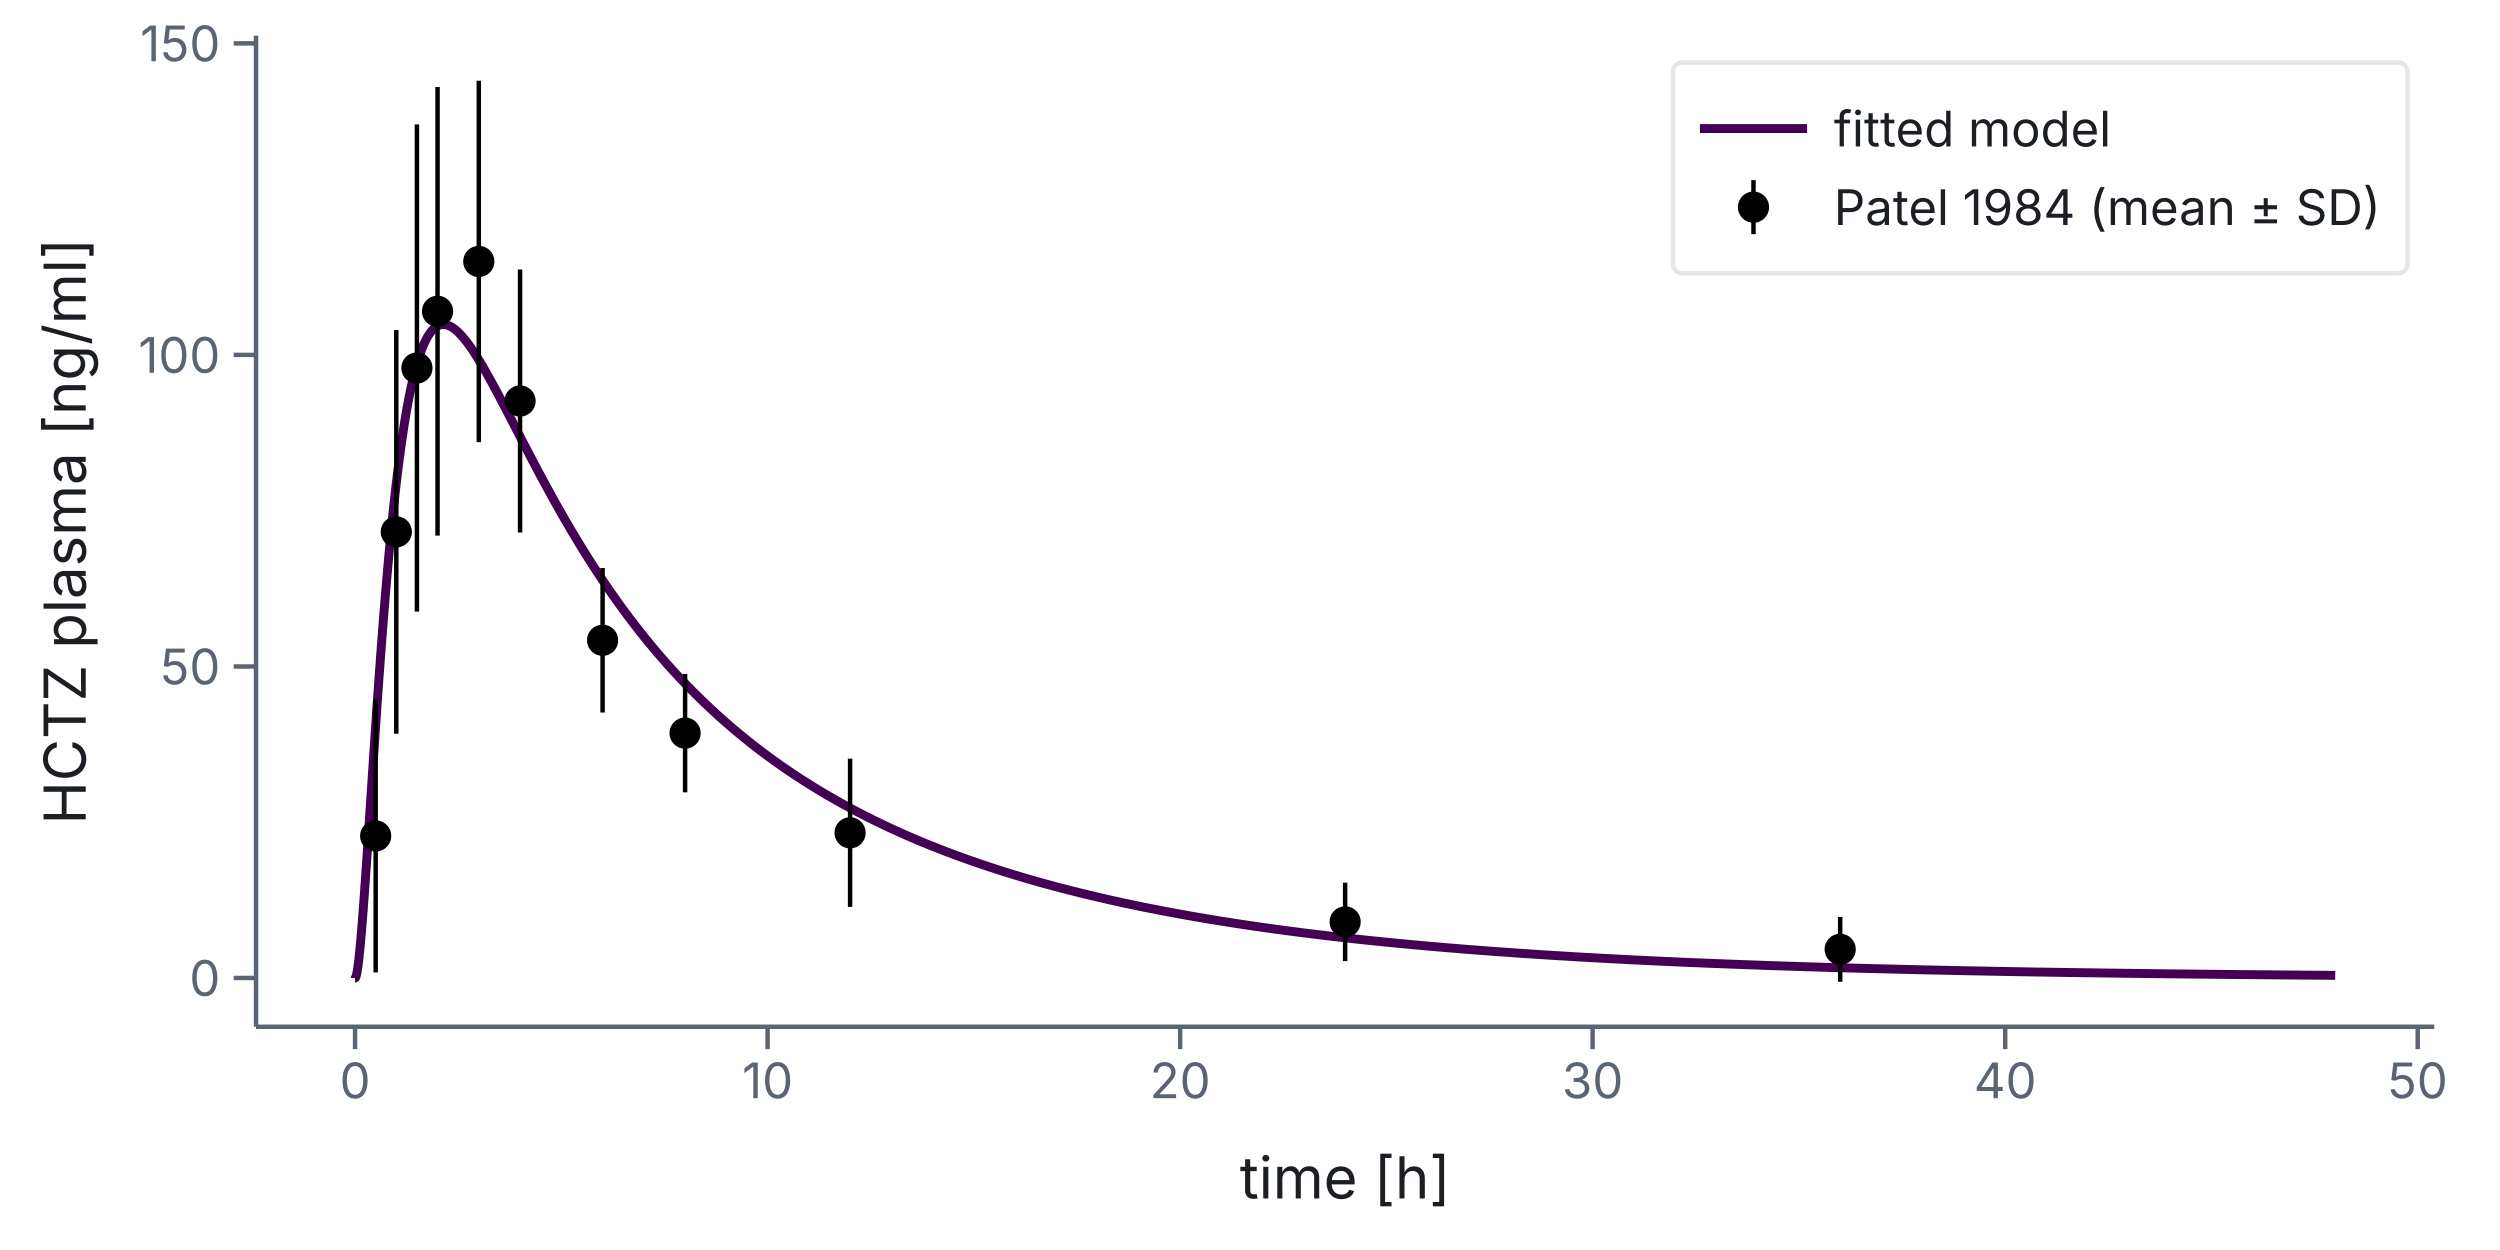
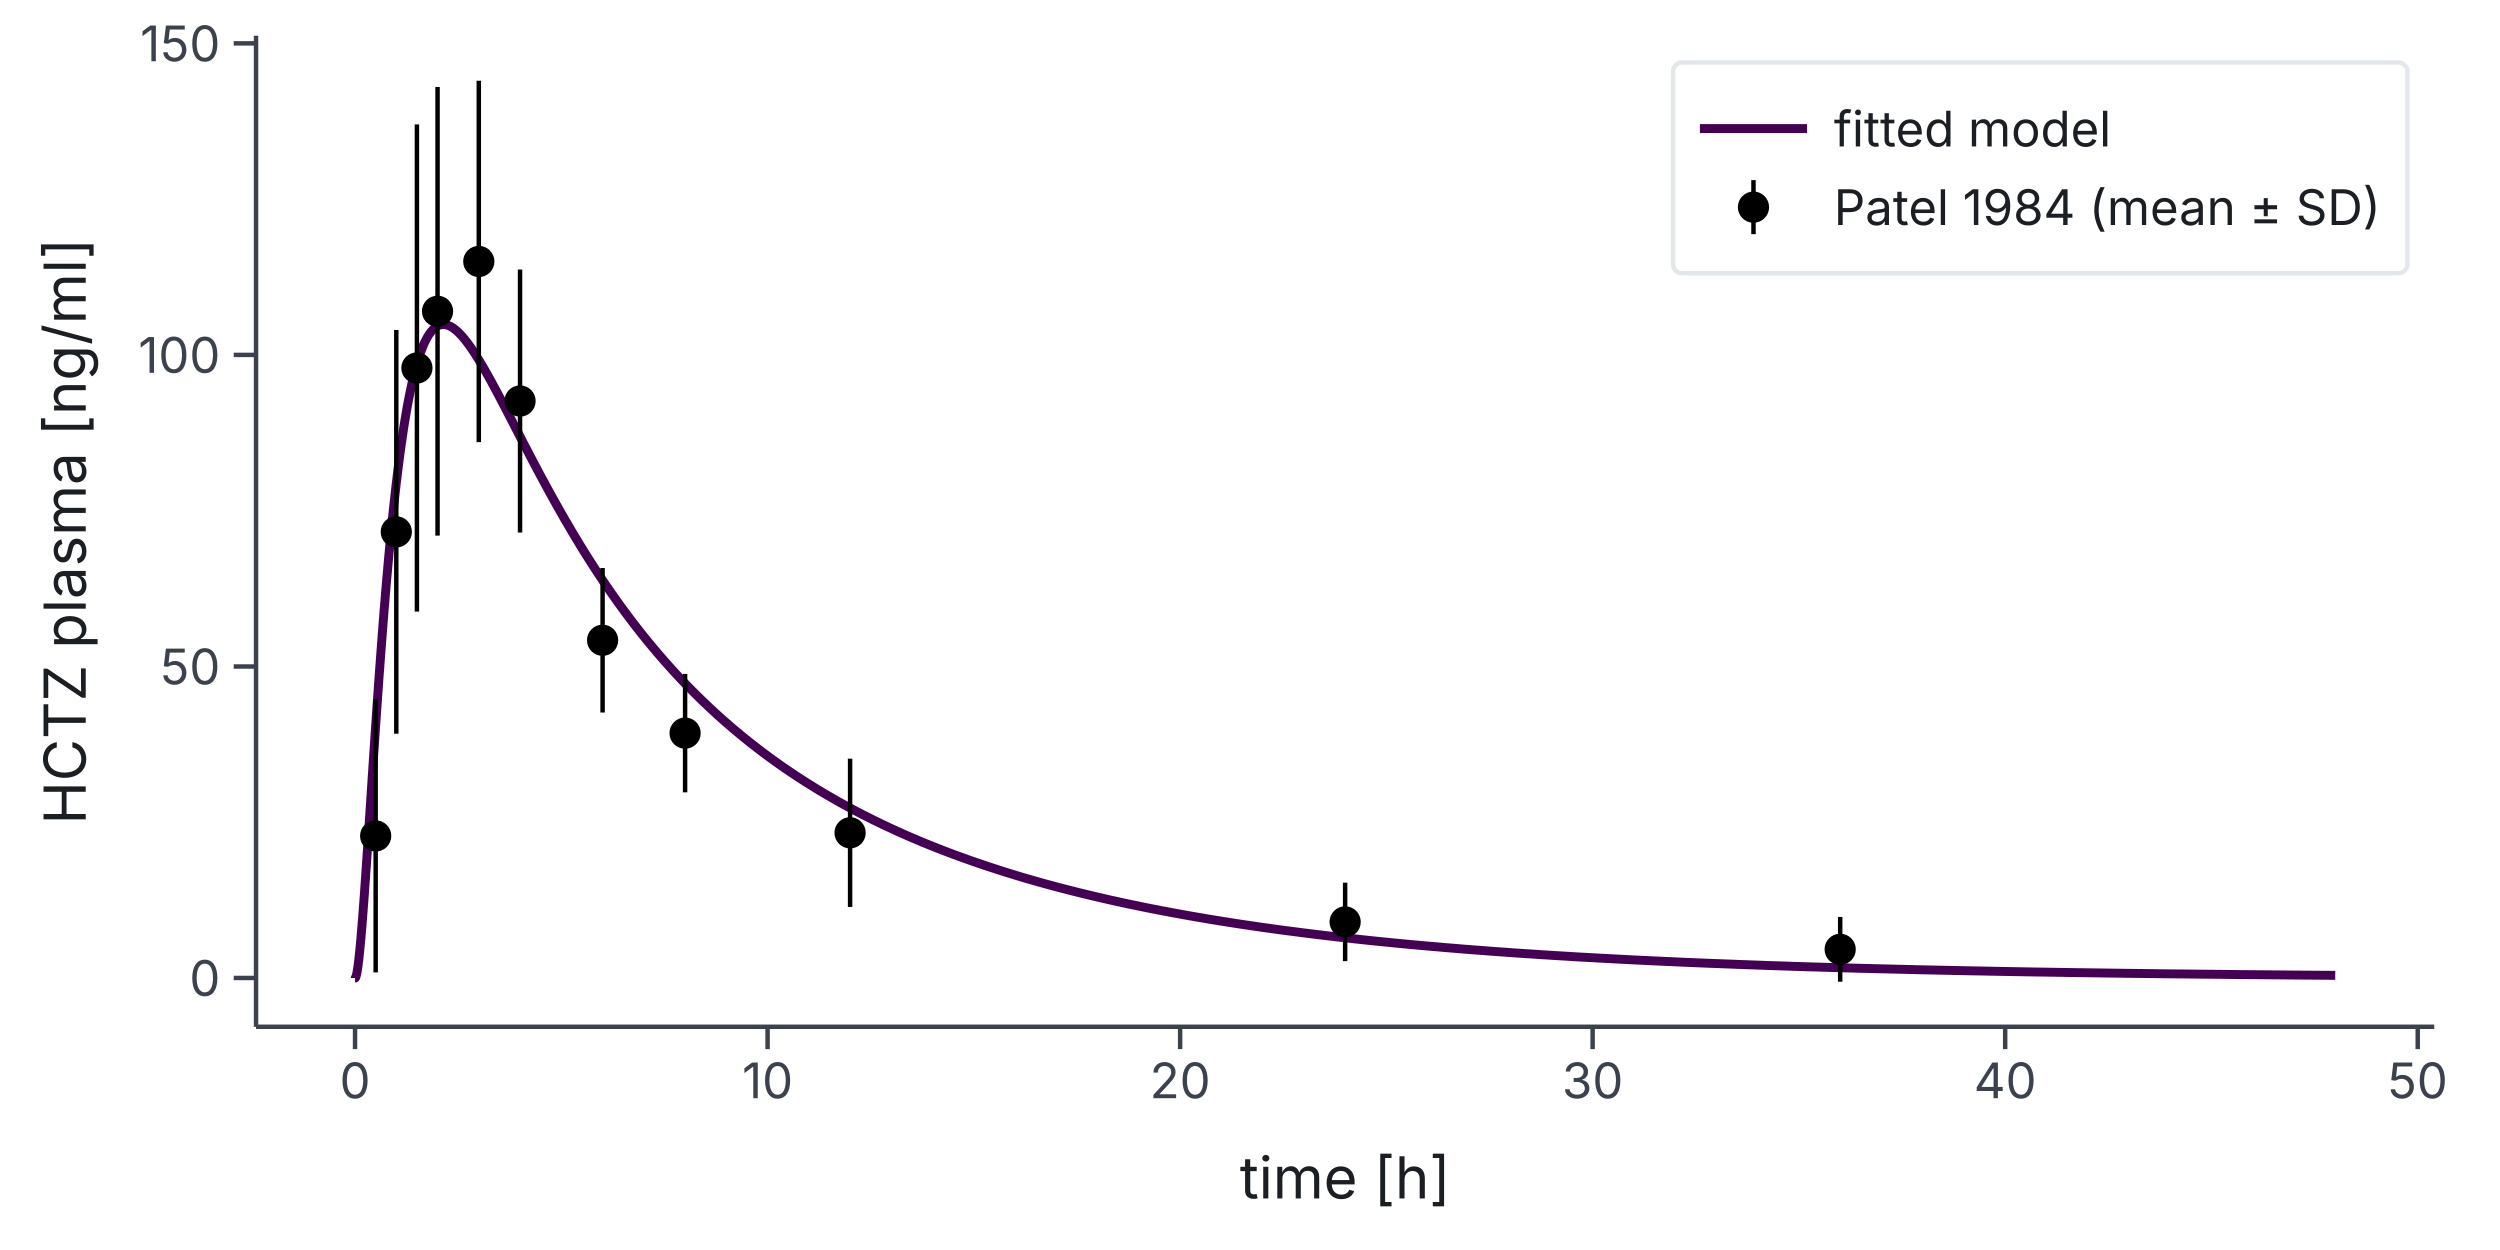
<svg xmlns="http://www.w3.org/2000/svg" width="560" height="280" viewBox="0 0 560 280" class="sbmlsim-figure" role="img" font-family="Inter, -apple-system, BlinkMacSystemFont, 'Segoe UI', Roboto, Helvetica, Arial, sans-serif">
  <defs>
-     <clipPath id="sbmlsim-1ca71c56a075-p0-clip-0">
+     <clipPath id="sbmlsim-57d4237a841b-p0-clip-0">
      <rect x="49.35" y="0" width="487.91" height="222" />
    </clipPath>
  </defs>
  <g class="charton-background">
    <rect x="0" y="0" width="560" height="280" fill="#ffffff" />
  </g>
  <svg class="sbmlsim-plot" data-plot="p0" x="8" y="8" width="544" height="264" overflow="visible">
-     <g class="charton-plot" clip-path="url(#sbmlsim-1ca71c56a075-p0-clip-0)">
+     <g class="charton-plot" clip-path="url(#sbmlsim-57d4237a841b-p0-clip-0)">
      <g class="sbmlsim-element sbmlsim-curve" data-element="e0" data-legend="e0">
        <g class="charton-mark charton-mark-path">
          <path d="M71.53 211.07L71.53 211.07L71.53 211.07L71.53 211.07L71.53 211.07L71.53 211.07L71.53 211.07L71.53 211.07L71.53 211.07L71.53 211.07L71.53 211.07L71.53 211.07L71.53 211.07L71.53 211.07L71.53 211.07L71.53 211.07L71.53 211.07L71.53 211.07L71.53 211.07L71.53 211.07L71.53 211.07L71.53 211.07L71.53 211.07L71.53 211.07L71.53 211.07L71.53 211.07L71.53 211.07L71.53 211.07L71.53 211.07L71.53 211.07L71.53 211.07L71.53 211.07L71.53 211.07L71.53 211.07L71.53 211.07L71.53 211.07L71.53 211.07L71.53 211.07L71.53 211.07L71.53 211.07L71.53 211.07L71.53 211.07L71.53 211.07L71.53 211.07L71.53 211.07L71.53 211.07L71.53 211.07L71.53 211.07L71.53 211.07L71.53 211.07L71.53 211.07L71.53 211.07L71.53 211.07L71.53 211.07L71.53 211.07L71.53 211.07L71.53 211.07L71.54 211.07L71.54 211.07L71.54 211.07L71.54 211.07L71.54 211.07L71.54 211.07L71.54 211.07L71.54 211.07L71.54 211.07L71.54 211.07L71.54 211.07L71.54 211.07L71.54 211.07L71.54 211.07L71.54 211.07L71.54 211.07L71.54 211.07L71.54 211.07L71.54 211.07L71.54 211.07L71.54 211.07L71.54 211.07L71.54 211.07L71.54 211.07L71.54 211.07L71.54 211.07L71.54 211.07L71.54 211.07L71.54 211.07L71.54 211.07L71.55 211.07L71.55 211.07L71.55 211.07L71.55 211.07L71.55 211.07L71.55 211.07L71.55 211.07L71.55 211.07L71.55 211.07L71.55 211.07L71.55 211.07L71.55 211.07L71.55 211.07L71.55 211.07L71.55 211.07L71.55 211.07L71.55 211.07L71.55 211.07L71.55 211.07L71.55 211.07L71.55 211.07L71.55 211.07L71.55 211.07L71.55 211.07L71.55 211.07L71.55 211.07L71.55 211.07L71.55 211.07L71.55 211.07L71.55 211.07L71.56 211.07L71.56 211.07L71.56 211.07L71.56 211.07L71.56 211.07L71.56 211.07L71.56 211.07L71.56 211.07L71.56 211.07L71.56 211.07L71.56 211.07L71.56 211.07L71.56 211.07L71.56 211.07L71.56 211.07L71.56 211.07L71.56 211.07L71.56 211.07L71.56 211.07L71.56 211.07L71.56 211.07L71.56 211.07L71.56 211.07L71.56 211.07L71.56 211.07L71.56 211.07L71.56 211.07L71.56 211.07L71.56 211.07L71.56 211.07L71.56 211.07L71.57 211.07L71.57 211.07L71.57 211.07L71.57 211.07L71.57 211.07L71.57 211.07L71.57 211.07L71.57 211.07L71.57 211.07L71.57 211.07L71.57 211.07L71.57 211.07L71.57 211.07L71.57 211.07L71.57 211.07L71.57 211.07L71.57 211.07L71.57 211.07L71.57 211.06L71.57 211.06L71.57 211.06L71.57 211.06L71.57 211.06L71.57 211.06L71.57 211.06L71.57 211.06L71.57 211.06L71.57 211.06L71.57 211.06L71.57 211.06L71.58 211.06L71.58 211.06L71.58 211.06L71.58 211.06L71.58 211.06L71.58 211.06L71.58 211.06L71.58 211.06L71.58 211.06L71.58 211.06L71.58 211.06L71.58 211.06L71.58 211.06L71.58 211.06L71.58 211.06L71.58 211.06L71.58 211.06L71.58 211.06L71.58 211.06L71.58 211.06L71.58 211.06L71.58 211.06L71.58 211.06L71.58 211.06L71.58 211.06L71.58 211.06L71.58 211.06L71.58 211.06L71.58 211.06L71.58 211.06L71.58 211.06L71.59 211.06L71.59 211.06L71.59 211.06L71.59 211.06L71.59 211.06L71.59 211.05L71.59 211.05L71.59 211.05L71.59 211.05L71.59 211.05L71.59 211.05L71.59 211.05L71.59 211.05L71.59 211.05L71.59 211.05L71.59 211.05L71.59 211.05L71.59 211.05L71.59 211.05L71.59 211.05L71.59 211.05L71.59 211.05L71.59 211.05L71.6 211.05L71.6 211.05L71.6 211.05L71.6 211.05L71.6 211.05L71.6 211.05L71.6 211.05L71.6 211.04L71.6 211.04L71.6 211.04L71.6 211.04L71.6 211.04L71.6 211.04L71.6 211.04L71.6 211.04L71.6 211.04L71.6 211.04L71.6 211.04L71.6 211.04L71.6 211.04L71.6 211.04L71.61 211.04L71.61 211.04L71.61 211.04L71.61 211.04L71.61 211.04L71.61 211.03L71.61 211.03L71.61 211.03L71.61 211.03L71.61 211.03L71.61 211.03L71.61 211.03L71.61 211.03L71.61 211.03L71.61 211.03L71.61 211.03L71.61 211.03L71.61 211.03L71.62 211.03L71.62 211.03L71.62 211.02L71.62 211.02L71.62 211.02L71.62 211.02L71.62 211.02L71.62 211.02L71.62 211.02L71.62 211.02L71.62 211.02L71.62 211.02L71.62 211.01L71.62 211.01L71.63 211.01L71.63 211.01L71.63 211.01L71.63 211.01L71.63 211.01L71.63 211.01L71.63 211.01L71.63 211.01L71.63 211L71.63 211L71.63 211L71.63 211L71.63 211L71.64 211L71.64 211L71.64 211L71.64 210.99L71.64 210.99L71.64 210.99L71.64 210.99L71.64 210.99L71.64 210.98L71.65 210.98L71.65 210.98L71.65 210.98L71.65 210.98L71.65 210.98L71.65 210.97L71.65 210.97L71.65 210.97L71.65 210.97L71.66 210.97L71.66 210.96L71.66 210.96L71.66 210.96L71.66 210.96L71.66 210.95L71.66 210.95L71.66 210.95L71.67 210.94L71.67 210.94L71.67 210.94L71.67 210.93L71.67 210.93L71.68 210.93L71.68 210.92L71.68 210.92L71.68 210.92L71.68 210.91L71.68 210.91L71.69 210.91L71.69 210.9L71.69 210.89L71.69 210.89L71.7 210.88L71.7 210.88L71.7 210.87L71.7 210.86L71.71 210.86L71.71 210.85L71.71 210.84L71.72 210.83L71.72 210.82L71.72 210.81L71.73 210.8L71.73 210.79L71.74 210.78L71.74 210.75L71.75 210.73L71.76 210.71L71.76 210.69L71.77 210.67L71.78 210.65L71.79 210.62L71.8 210.59L71.8 210.55L71.81 210.52L71.82 210.48L71.83 210.45L71.84 210.41L71.86 210.35L71.87 210.28L71.89 210.22L71.9 210.15L71.92 210.04L71.94 209.93L71.97 209.81L71.99 209.69L72.01 209.57L72.03 209.43L72.05 209.3L72.09 209.05L72.13 208.79L72.16 208.6L72.19 208.39L72.22 208.18L72.24 207.97L72.27 207.75L72.3 207.52L72.33 207.29L72.36 207.05L72.38 206.8L72.43 206.41L72.47 206.02L72.51 205.6L72.56 205.18L72.6 204.75L72.64 204.3L72.69 203.85L72.73 203.39L72.77 202.91L72.82 202.43L72.86 201.94L72.9 201.44L72.95 200.93L72.99 200.42L73.03 199.9L73.08 199.37L73.12 198.83L73.16 198.29L73.21 197.74L73.25 197.18L73.29 196.62L73.34 196.05L73.38 195.48L73.42 194.9L73.47 194.32L73.51 193.73L73.55 193.14L73.6 192.54L73.64 191.94L73.68 191.34L73.72 190.73L73.77 190.11L73.81 189.5L73.85 188.88L73.9 188.26L73.94 187.63L73.98 187L74.03 186.37L74.07 185.74L74.11 185.1L74.16 184.46L74.2 183.82L74.24 183.18L74.29 182.54L74.33 181.89L74.37 181.24L74.42 180.6L74.46 179.95L74.5 179.29L74.55 178.64L74.59 177.99L74.63 177.33L74.68 176.68L74.74 175.68L74.81 174.68L74.87 173.68L74.94 172.68L75.01 171.68L75.07 170.68L75.14 169.68L75.2 168.68L75.27 167.68L75.33 166.68L75.4 165.69L75.47 164.69L75.53 163.7L75.6 162.71L75.66 161.72L75.73 160.73L75.8 159.75L75.86 158.77L75.93 157.79L75.99 156.82L76.06 155.85L76.12 154.88L76.19 153.92L76.26 152.96L76.32 152L76.39 151.05L76.45 150.1L76.52 149.16L76.59 148.22L76.65 147.28L76.72 146.35L76.78 145.43L76.85 144.51L76.91 143.59L76.98 142.68L77.05 141.78L77.11 140.88L77.18 139.99L77.28 138.56L77.39 137.14L77.5 135.74L77.6 134.36L77.71 132.99L77.81 131.63L77.92 130.3L78.02 128.97L78.13 127.66L78.24 126.37L78.34 125.09L78.45 123.83L78.55 122.59L78.66 121.36L78.77 120.15L78.87 118.95L78.98 117.77L79.08 116.61L79.19 115.46L79.3 114.33L79.4 113.21L79.51 112.11L79.61 111.03L79.72 109.96L79.83 108.91L79.93 107.88L80.04 106.86L80.14 105.85L80.25 104.86L80.36 103.89L80.46 102.94L80.57 101.99L80.67 101.07L80.78 100.16L80.89 99.26L80.99 98.38L81.15 97.09L81.31 95.82L81.47 94.6L81.63 93.4L81.79 92.23L81.95 91.1L82.11 90L82.27 88.93L82.42 87.89L82.58 86.88L82.74 85.9L82.9 84.95L83.06 84.02L83.22 83.13L83.38 82.26L83.54 81.42L83.7 80.61L83.86 79.82L84.02 79.06L84.18 78.32L84.34 77.61L84.5 76.92L84.65 76.26L84.81 75.62L84.97 75L85.13 74.41L85.29 73.84L85.45 73.28L85.61 72.76L85.77 72.25L85.93 71.76L86.09 71.29L86.25 70.84L86.41 70.41L86.57 70L86.73 69.61L86.88 69.23L87.04 68.88L87.2 68.54L87.36 68.22L87.6 67.76L87.84 67.34L88.08 66.96L88.32 66.61L88.56 66.29L88.81 66.01L89.05 65.75L89.29 65.53L89.53 65.33L89.77 65.16L90.01 65.02L90.25 64.91L90.49 64.82L90.73 64.75L90.97 64.71L91.21 64.69L91.45 64.69L91.69 64.71L91.93 64.76L92.17 64.82L92.41 64.9L92.65 65L92.89 65.11L93.26 65.32L93.62 65.56L93.98 65.84L94.34 66.14L94.71 66.48L95.07 66.85L95.43 67.24L95.79 67.66L96.16 68.1L96.52 68.56L96.88 69.04L97.25 69.54L97.61 70.06L97.97 70.6L98.33 71.15L98.7 71.72L99.06 72.3L99.42 72.89L99.78 73.5L100.15 74.11L100.51 74.74L101.06 75.71L101.62 76.7L102.17 77.71L102.72 78.73L103.28 79.76L103.83 80.8L104.38 81.86L104.94 82.91L105.49 83.98L106.04 85.05L106.6 86.12L107.15 87.19L107.7 88.26L108.26 89.33L108.81 90.4L109.36 91.47L109.92 92.54L110.47 93.6L111.02 94.66L111.86 96.24L112.69 97.82L113.53 99.38L114.36 100.92L115.2 102.45L116.03 103.96L116.87 105.45L117.71 106.93L118.54 108.39L119.38 109.82L120.21 111.24L121.05 112.63L121.88 114.01L122.72 115.37L123.55 116.7L124.39 118.02L125.22 119.31L126.06 120.59L126.89 121.84L127.73 123.08L128.56 124.3L129.4 125.49L130.23 126.67L131.07 127.83L131.9 128.97L132.74 130.09L133.57 131.2L134.41 132.28L135.24 133.35L136.08 134.4L136.91 135.43L137.75 136.45L138.59 137.45L139.42 138.44L140.26 139.4L141.09 140.36L141.93 141.29L142.76 142.22L143.6 143.13L144.43 144.02L145.27 144.9L146.1 145.76L146.94 146.61L147.77 147.45L148.61 148.27L149.44 149.09L150.28 149.88L151.11 150.67L151.95 151.44L152.78 152.21L153.62 152.96L154.45 153.69L155.29 154.42L156.12 155.14L156.96 155.84L157.8 156.54L158.63 157.22L159.47 157.89L160.3 158.56L161.14 159.21L161.97 159.85L162.81 160.49L163.64 161.11L164.48 161.73L165.31 162.33L166.15 162.93L166.98 163.52L167.82 164.1L168.65 164.67L169.49 165.23L170.32 165.78L171.16 166.33L171.99 166.87L172.83 167.4L173.66 167.92L174.5 168.44L175.33 168.95L176.17 169.45L177 169.95L177.84 170.43L178.68 170.91L179.51 171.39L180.35 171.86L181.18 172.32L182.02 172.77L182.85 173.22L183.69 173.66L184.52 174.1L185.36 174.53L186.19 174.95L187.03 175.37L187.86 175.79L188.7 176.19L189.53 176.6L190.37 176.99L191.2 177.38L192.04 177.77L192.87 178.15L193.71 178.53L194.54 178.9L195.38 179.27L196.21 179.63L197.05 179.98L197.88 180.34L198.72 180.69L199.56 181.03L200.39 181.37L201.23 181.7L202.06 182.03L202.9 182.36L203.73 182.68L204.57 183L205.82 183.47L207.08 183.93L208.34 184.38L209.59 184.83L210.85 185.26L212.1 185.69L213.36 186.11L214.62 186.52L215.87 186.93L217.13 187.33L218.39 187.72L219.64 188.1L220.9 188.48L222.15 188.85L223.41 189.21L224.67 189.57L225.92 189.92L227.18 190.26L228.43 190.6L229.69 190.93L230.95 191.25L232.2 191.57L233.46 191.89L234.72 192.2L235.97 192.5L237.23 192.8L238.48 193.09L239.74 193.38L241 193.67L242.25 193.94L243.51 194.22L244.77 194.49L246.02 194.75L247.28 195.01L248.53 195.27L249.79 195.52L251.05 195.76L252.3 196.01L253.56 196.24L254.82 196.48L256.07 196.71L257.33 196.94L258.58 197.16L259.84 197.38L261.1 197.59L262.35 197.81L263.61 198.02L264.87 198.22L266.12 198.42L267.38 198.62L268.63 198.82L269.89 199.01L271.15 199.2L272.4 199.38L273.66 199.57L274.92 199.75L276.17 199.92L277.43 200.1L278.68 200.27L279.94 200.44L281.2 200.6L282.45 200.76L283.71 200.93L284.97 201.08L286.22 201.24L287.48 201.39L288.73 201.54L289.99 201.69L291.25 201.84L293.14 202.05L295.04 202.26L296.93 202.47L298.83 202.67L300.72 202.86L302.61 203.05L304.51 203.24L306.4 203.42L308.3 203.6L310.19 203.77L312.09 203.94L313.98 204.1L315.88 204.27L317.77 204.42L319.67 204.58L321.56 204.73L323.45 204.87L325.35 205.02L327.24 205.16L329.14 205.29L331.03 205.43L332.93 205.56L334.82 205.68L336.72 205.81L338.61 205.93L340.51 206.05L342.4 206.16L344.3 206.28L346.19 206.39L348.08 206.49L349.98 206.6L351.87 206.7L353.77 206.8L355.66 206.9L357.56 207L359.45 207.09L361.35 207.18L363.24 207.27L365.14 207.36L367.03 207.44L368.92 207.53L370.82 207.61L373.68 207.73L376.54 207.84L379.41 207.95L382.27 208.06L385.13 208.16L387.99 208.27L390.85 208.36L393.72 208.46L396.58 208.55L399.44 208.63L402.3 208.72L405.17 208.8L408.03 208.88L410.89 208.95L413.75 209.02L416.61 209.09L419.48 209.16L422.34 209.23L425.2 209.29L428.06 209.35L430.93 209.41L433.79 209.47L436.65 209.52L439.51 209.58L442.37 209.63L445.24 209.68L448.1 209.73L450.96 209.77L455.29 209.84L459.61 209.9L463.94 209.96L468.26 210.02L472.59 210.07L476.92 210.13L481.24 210.17L485.57 210.22L489.89 210.26L494.22 210.31L498.55 210.34L502.87 210.38L507.2 210.42L511.52 210.45L515.09 210.48" fill="none" stroke="#440154" stroke-width="2" stroke-linejoin="round" />
        </g>
      </g>
      <g class="sbmlsim-element sbmlsim-curve" data-element="e1" data-legend="e1">
        <g class="charton-mark charton-mark-path">
          <path d="M76.15 209.82L76.15 148.68M80.77 156.36L80.77 65.92M85.39 129L85.39 19.86M90.01 111.98L90.01 11.49M99.25 91.04L99.25 10.09M108.49 111.28L108.49 52.38M126.98 151.61L126.98 119.23M145.46 169.48L145.46 142.96M182.42 195.16L182.42 161.94M293.31 207.3L293.31 189.72M404.2 211.91L404.2 197.39" fill="none" stroke="#000000" stroke-width="1" stroke-linejoin="round" />
        </g>
        <g class="charton-mark charton-mark-point">
          <circle cx="76.15" cy="179.25" r="3" fill="#000000" stroke="#000000" stroke-width="1" />
          <circle cx="80.77" cy="111.14" r="3" fill="#000000" stroke="#000000" stroke-width="1" />
          <circle cx="85.39" cy="74.43" r="3" fill="#000000" stroke="#000000" stroke-width="1" />
          <circle cx="90.01" cy="61.73" r="3" fill="#000000" stroke="#000000" stroke-width="1" />
          <circle cx="99.25" cy="50.57" r="3" fill="#000000" stroke="#000000" stroke-width="1" />
          <circle cx="108.49" cy="81.83" r="3" fill="#000000" stroke="#000000" stroke-width="1" />
          <circle cx="126.98" cy="135.42" r="3" fill="#000000" stroke="#000000" stroke-width="1" />
          <circle cx="145.46" cy="156.22" r="3" fill="#000000" stroke="#000000" stroke-width="1" />
          <circle cx="182.42" cy="178.55" r="3" fill="#000000" stroke="#000000" stroke-width="1" />
          <circle cx="293.31" cy="198.51" r="3" fill="#000000" stroke="#000000" stroke-width="1" />
          <circle cx="404.2" cy="204.65" r="3" fill="#000000" stroke="#000000" stroke-width="1" />
        </g>
      </g>
    </g>
    <g class="charton-axis charton-axis-x" data-axis="x">
      <g class="charton-axis-line">
-         <path d="M49.35 222L537.27 222" fill="none" stroke="#5b6472" stroke-width="1" stroke-linejoin="round" />
+         <path d="M49.35 222L537.27 222" fill="none" stroke="#3b424d" stroke-width="1" stroke-linejoin="round" />
      </g>
      <g class="charton-tick">
-         <path d="M71.53 222L71.53 227" fill="none" stroke="#5b6472" stroke-width="1" stroke-linejoin="round" />
-         <path d="M163.94 222L163.94 227" fill="none" stroke="#5b6472" stroke-width="1" stroke-linejoin="round" />
-         <path d="M256.35 222L256.35 227" fill="none" stroke="#5b6472" stroke-width="1" stroke-linejoin="round" />
-         <path d="M348.75 222L348.75 227" fill="none" stroke="#5b6472" stroke-width="1" stroke-linejoin="round" />
-         <path d="M441.16 222L441.16 227" fill="none" stroke="#5b6472" stroke-width="1" stroke-linejoin="round" />
-         <path d="M533.57 222L533.57 227" fill="none" stroke="#5b6472" stroke-width="1" stroke-linejoin="round" />
+         <path d="M71.53 222L71.53 227" fill="none" stroke="#3b424d" stroke-width="1" stroke-linejoin="round" />
+         <path d="M163.94 222L163.94 227" fill="none" stroke="#3b424d" stroke-width="1" stroke-linejoin="round" />
+         <path d="M256.35 222L256.35 227" fill="none" stroke="#3b424d" stroke-width="1" stroke-linejoin="round" />
+         <path d="M348.75 222L348.75 227" fill="none" stroke="#3b424d" stroke-width="1" stroke-linejoin="round" />
+         <path d="M441.16 222L441.16 227" fill="none" stroke="#3b424d" stroke-width="1" stroke-linejoin="round" />
+         <path d="M533.57 222L533.57 227" fill="none" stroke="#3b424d" stroke-width="1" stroke-linejoin="round" />
      </g>
      <g class="charton-tick-label">
-         <text x="71.53" y="230" font-size="11" fill="#5b6472" text-anchor="middle" dominant-baseline="hanging">0</text>
-         <text x="163.94" y="230" font-size="11" fill="#5b6472" text-anchor="middle" dominant-baseline="hanging">10</text>
-         <text x="256.35" y="230" font-size="11" fill="#5b6472" text-anchor="middle" dominant-baseline="hanging">20</text>
-         <text x="348.75" y="230" font-size="11" fill="#5b6472" text-anchor="middle" dominant-baseline="hanging">30</text>
-         <text x="441.16" y="230" font-size="11" fill="#5b6472" text-anchor="middle" dominant-baseline="hanging">40</text>
-         <text x="533.57" y="230" font-size="11" fill="#5b6472" text-anchor="middle" dominant-baseline="hanging">50</text>
+         <text x="71.53" y="230" font-size="11" fill="#3b424d" text-anchor="middle" dominant-baseline="hanging">0</text>
+         <text x="163.94" y="230" font-size="11" fill="#3b424d" text-anchor="middle" dominant-baseline="hanging">10</text>
+         <text x="256.35" y="230" font-size="11" fill="#3b424d" text-anchor="middle" dominant-baseline="hanging">20</text>
+         <text x="348.75" y="230" font-size="11" fill="#3b424d" text-anchor="middle" dominant-baseline="hanging">30</text>
+         <text x="441.16" y="230" font-size="11" fill="#3b424d" text-anchor="middle" dominant-baseline="hanging">40</text>
+         <text x="533.57" y="230" font-size="11" fill="#3b424d" text-anchor="middle" dominant-baseline="hanging">50</text>
      </g>
      <g class="charton-axis-title">
        <text x="293.31" y="251" font-size="13" fill="#1b1f24" text-anchor="middle" dominant-baseline="hanging">time [h]</text>
      </g>
    </g>
    <g class="charton-axis charton-axis-y" data-axis="y">
      <g class="charton-axis-line">
-         <path d="M49.35 0L49.35 222" fill="none" stroke="#5b6472" stroke-width="1" stroke-linejoin="round" />
+         <path d="M49.35 0L49.35 222" fill="none" stroke="#3b424d" stroke-width="1" stroke-linejoin="round" />
      </g>
      <g class="charton-tick">
-         <path d="M49.35 211.07L44.35 211.07" fill="none" stroke="#5b6472" stroke-width="1" stroke-linejoin="round" />
-         <path d="M49.35 141.29L44.35 141.29" fill="none" stroke="#5b6472" stroke-width="1" stroke-linejoin="round" />
-         <path d="M49.35 71.5L44.35 71.5" fill="none" stroke="#5b6472" stroke-width="1" stroke-linejoin="round" />
-         <path d="M49.35 1.72L44.35 1.72" fill="none" stroke="#5b6472" stroke-width="1" stroke-linejoin="round" />
+         <path d="M49.35 211.07L44.35 211.07" fill="none" stroke="#3b424d" stroke-width="1" stroke-linejoin="round" />
+         <path d="M49.35 141.29L44.35 141.29" fill="none" stroke="#3b424d" stroke-width="1" stroke-linejoin="round" />
+         <path d="M49.35 71.5L44.35 71.5" fill="none" stroke="#3b424d" stroke-width="1" stroke-linejoin="round" />
+         <path d="M49.35 1.72L44.35 1.72" fill="none" stroke="#3b424d" stroke-width="1" stroke-linejoin="round" />
      </g>
      <g class="charton-tick-label">
-         <text x="41.35" y="211.07" font-size="11" fill="#5b6472" text-anchor="end" dominant-baseline="central">0</text>
-         <text x="41.35" y="141.29" font-size="11" fill="#5b6472" text-anchor="end" dominant-baseline="central">50</text>
-         <text x="41.35" y="71.5" font-size="11" fill="#5b6472" text-anchor="end" dominant-baseline="central">100</text>
-         <text x="41.35" y="1.72" font-size="11" fill="#5b6472" text-anchor="end" dominant-baseline="central">150</text>
+         <text x="41.35" y="211.07" font-size="11" fill="#3b424d" text-anchor="end" dominant-baseline="central">0</text>
+         <text x="41.35" y="141.29" font-size="11" fill="#3b424d" text-anchor="end" dominant-baseline="central">50</text>
+         <text x="41.35" y="71.5" font-size="11" fill="#3b424d" text-anchor="end" dominant-baseline="central">100</text>
+         <text x="41.35" y="1.72" font-size="11" fill="#3b424d" text-anchor="end" dominant-baseline="central">150</text>
      </g>
      <g class="charton-axis-title">
        <text x="6.5" y="111" font-size="13" fill="#1b1f24" text-anchor="middle" dominant-baseline="middle" transform="rotate(-90 6.5 111)">HCTZ plasma [ng/ml]</text>
      </g>
    </g>
  </svg>
  <g class="sbmlsim-legend" data-plot="p0">
    <rect class="sbmlsim-legend-frame" x="374.78" y="14" width="164.48" height="47.2" rx="2" fill="#ffffff" fill-opacity="0.85" stroke="#e3e6ea" stroke-width="1" />
    <g class="sbmlsim-legend-entry" data-legend="e0">
      <g class="sbmlsim-legend-swatch" transform="translate(380.78 28.8)">
        <path d="M0 0L24 0" fill="none" stroke="#440154" stroke-width="2" />
      </g>
      <text class="sbmlsim-legend-label" x="410.78" y="28.8" font-size="11" fill="#1b1f24" dominant-baseline="central">fitted model</text>
    </g>
    <g class="sbmlsim-legend-entry" data-legend="e1">
      <g class="sbmlsim-legend-swatch" transform="translate(380.78 46.4)">
        <path d="M12 -6.05L12 6.05" fill="none" stroke="#000000" stroke-width="1" />
        <circle cx="12" cy="0" r="3" fill="#000000" stroke="#000000" stroke-width="1" />
      </g>
      <text class="sbmlsim-legend-label" x="410.78" y="46.4" font-size="11" fill="#1b1f24" dominant-baseline="central">Patel 1984 (mean ± SD)</text>
    </g>
  </g>
</svg>
